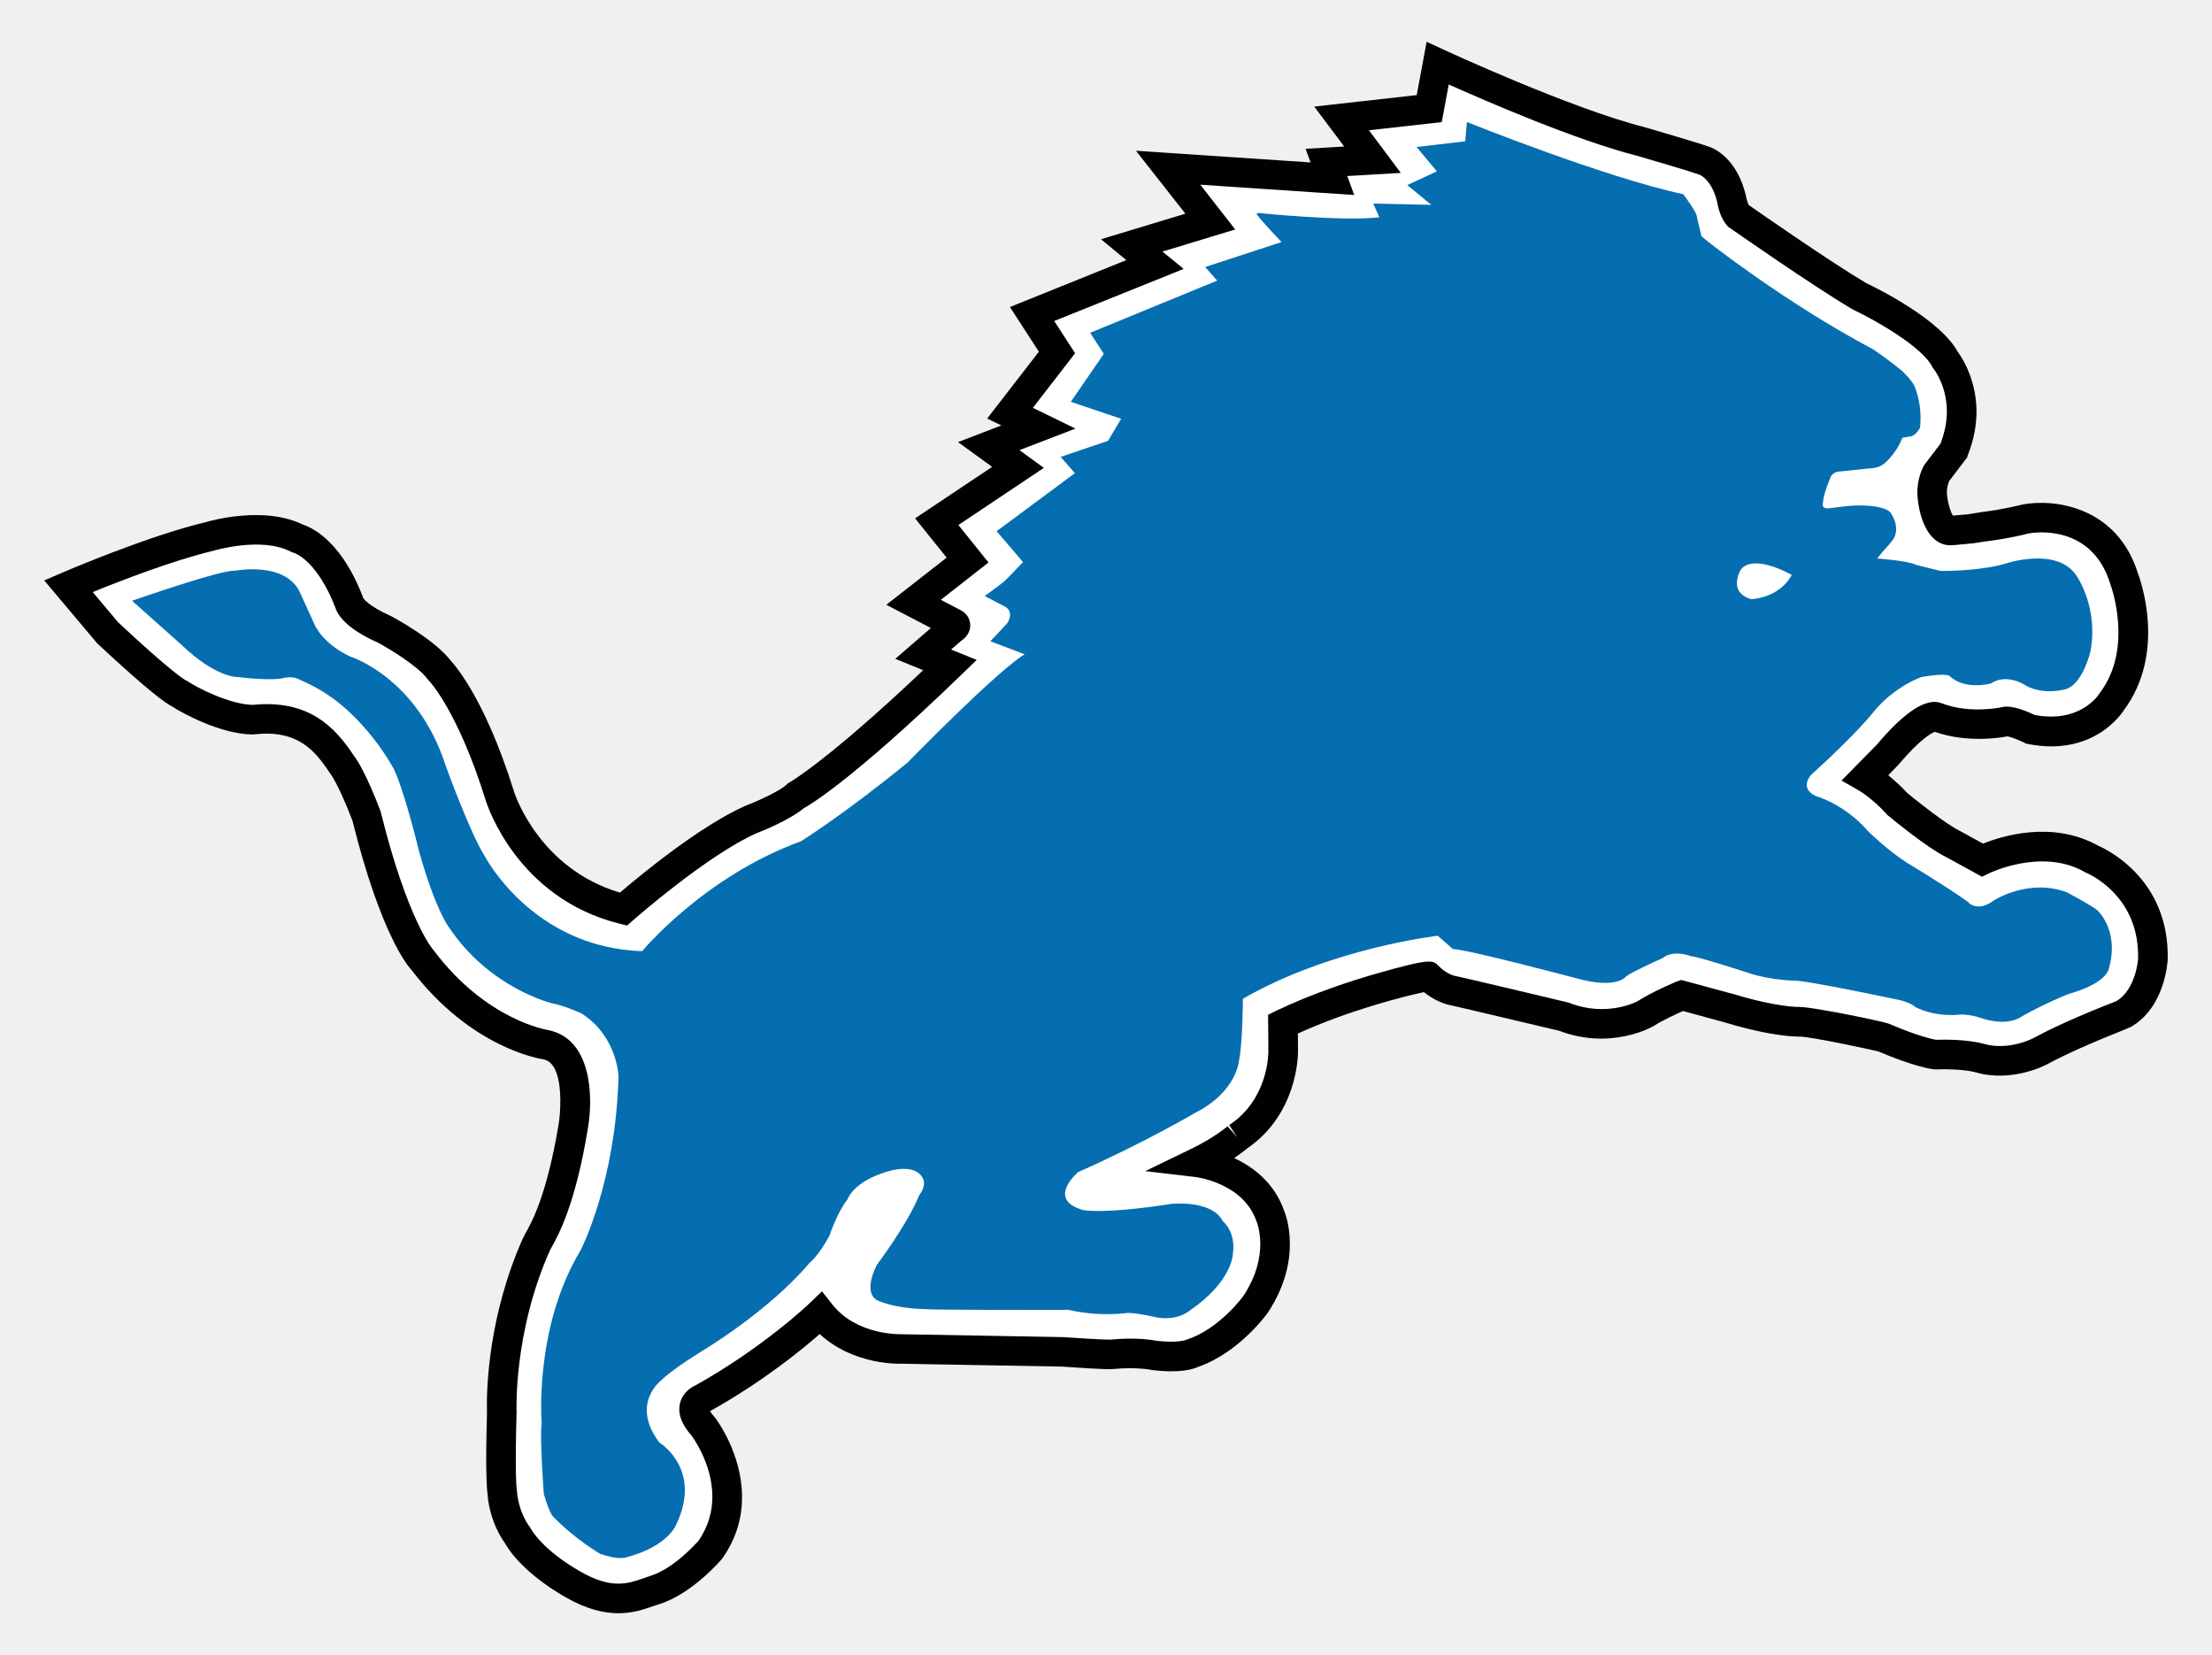
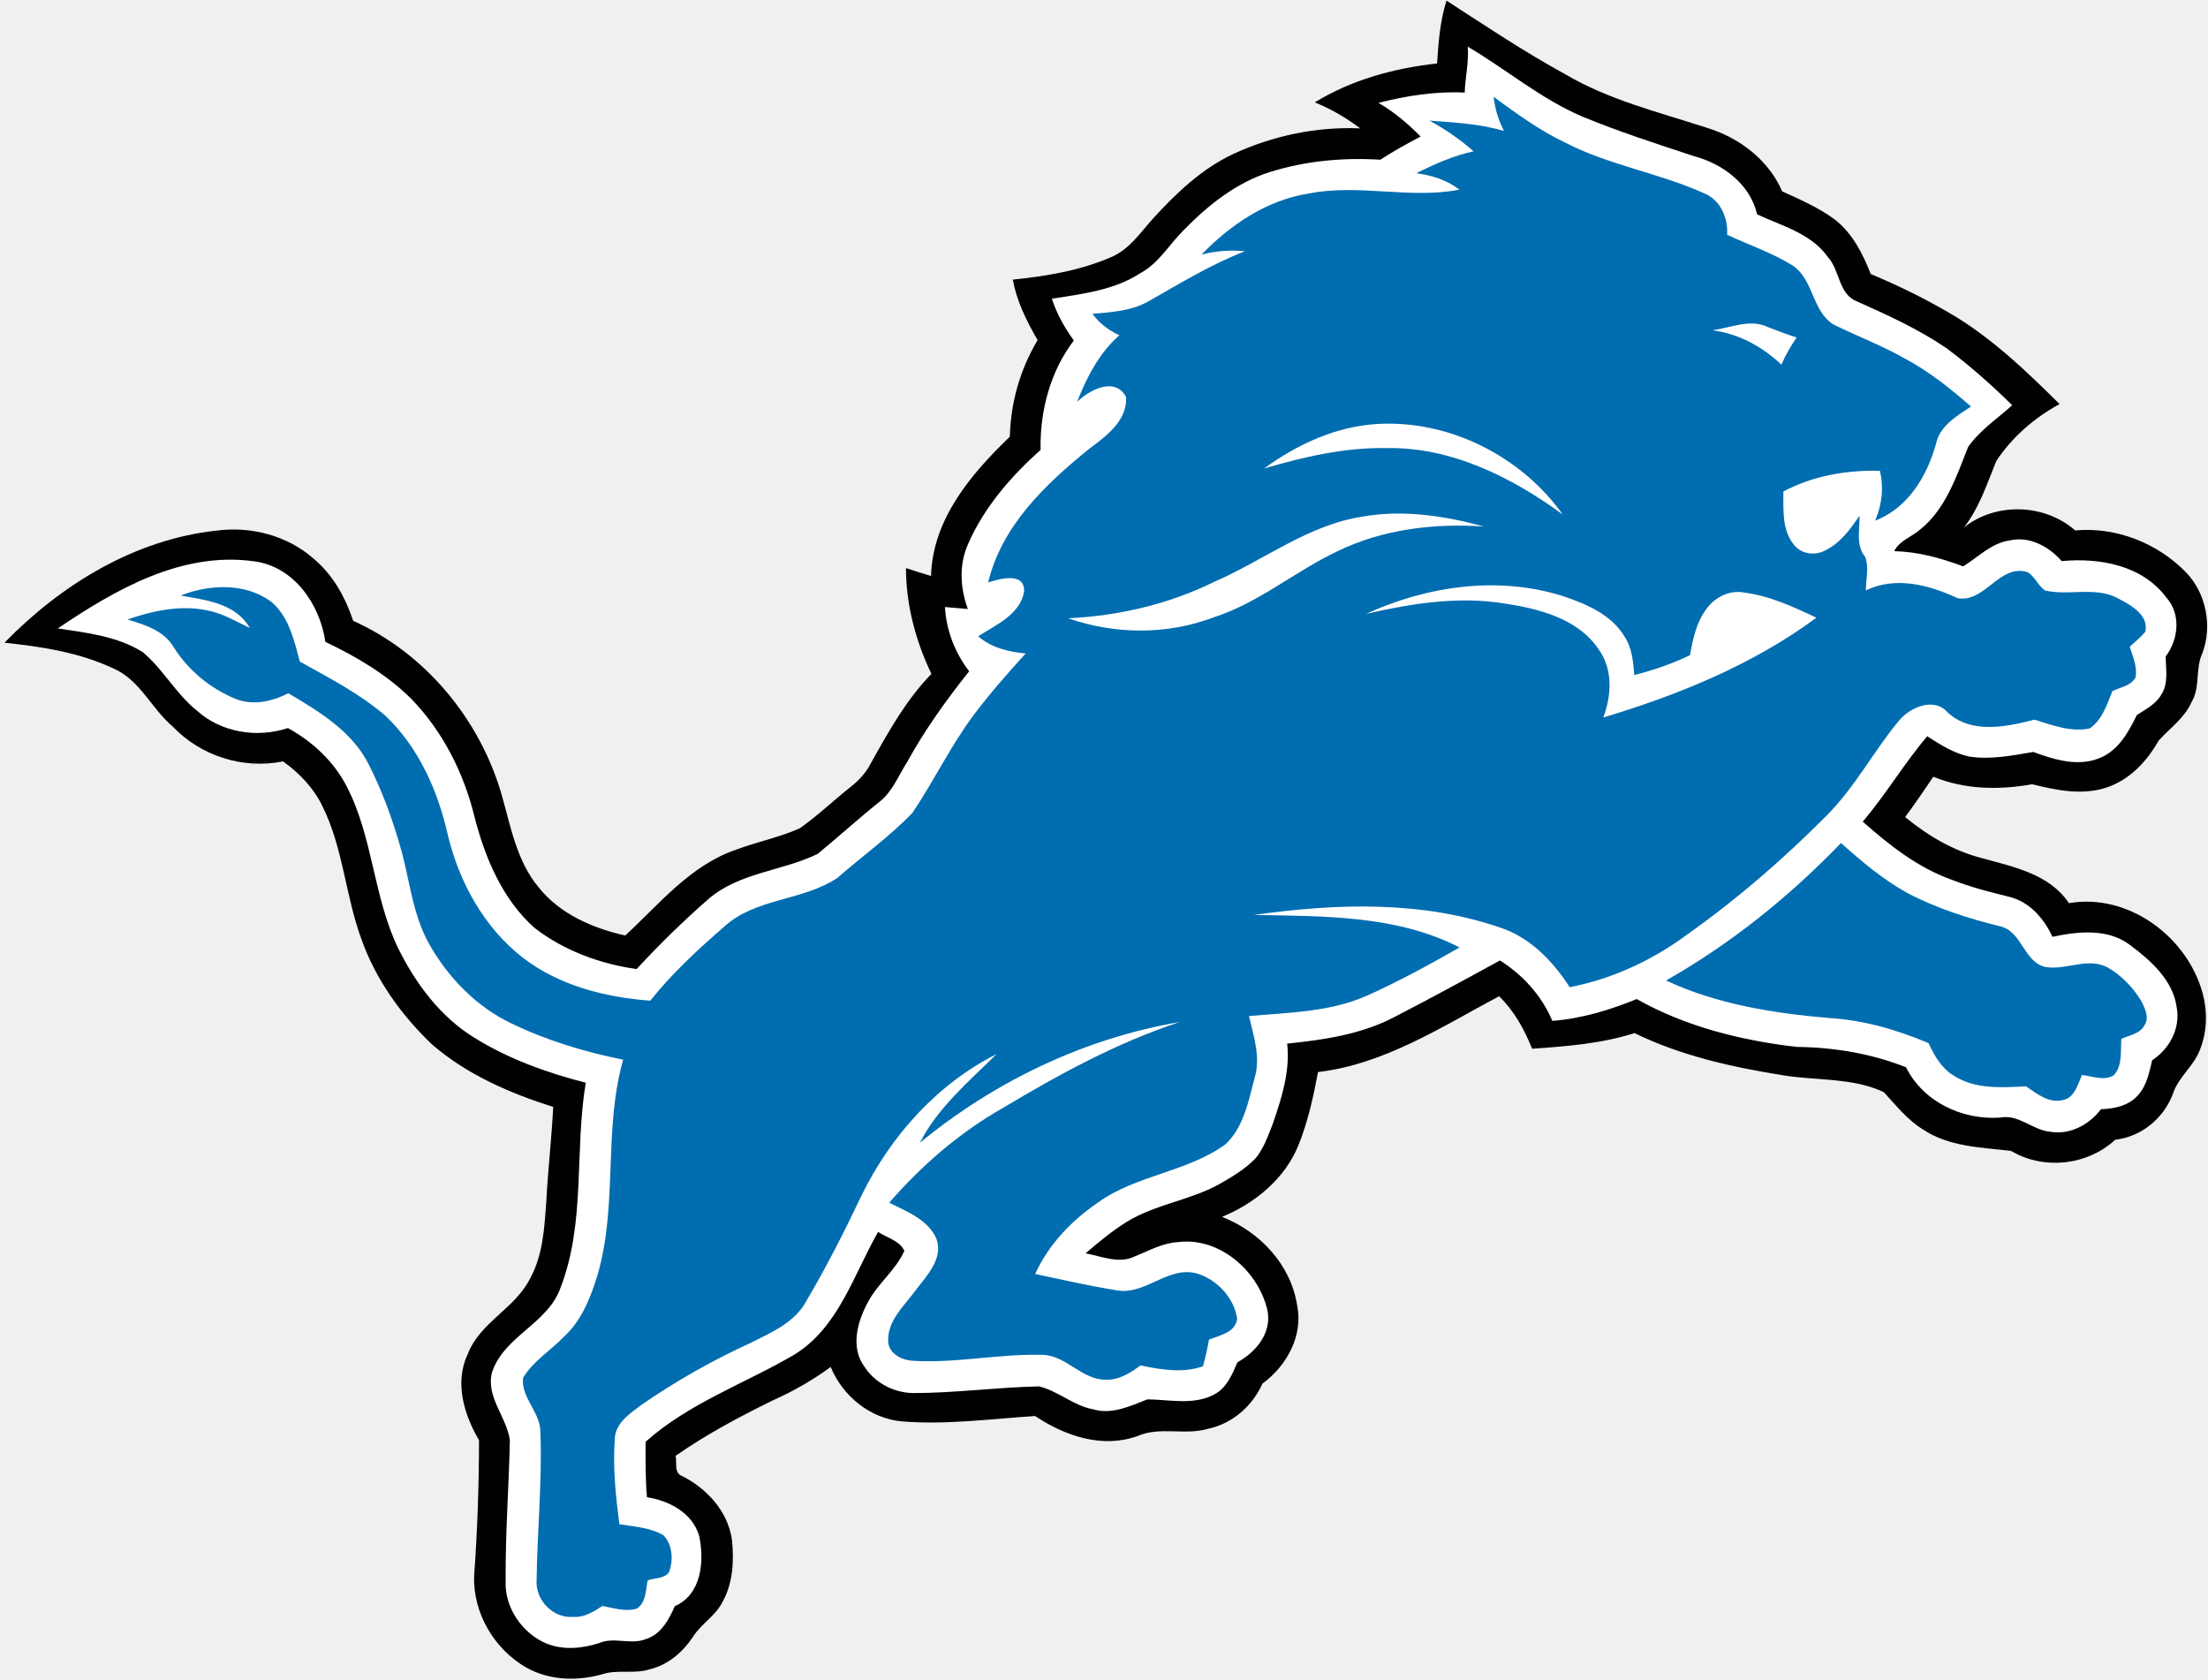
- <svg xmlns="http://www.w3.org/2000/svg" version="1.1" id="Layer_1" x="0px" y="0px" width="250px" height="187px" viewBox="0 0 250 187" style="enable-background:new 0 0 250 187;" xml:space="preserve">
-   <g>
-     <g>
-       <path style="fill:#010101;" d="M160.849,6.833c0,0-0.466,2.497-0.734,3.913c-1.882,0.218-11.582,1.296-11.582,1.296    s2.575,3.432,3.391,4.515c-1.02,0.059-4.37,0.256-4.37,0.256s0.344,0.927,0.571,1.541c-3.857-0.259-19.739-1.322-19.739-1.322    l2.318,2.954c0,0,1.864,2.356,3.269,4.157c-2.546,0.769-9.541,2.89-9.541,2.89s2.736,2.255,2.864,2.356    c-3.438,1.384-13.153,5.302-13.153,5.302s2.502,3.869,3.271,5.048c-1.081,1.404-5.844,7.551-5.844,7.551s1.235,0.604,1.605,0.781    c-0.929,0.353-4.9,1.882-4.9,1.882s3.196,2.319,3.857,2.799c-2.444,1.637-8.708,5.818-8.708,5.818s2.543,3.164,3.566,4.437    c-1.631,1.273-6.817,5.328-6.817,5.328s3.717,1.932,5.034,2.625c-0.953,0.821-4.023,3.481-4.023,3.481s2.951,1.194,3.152,1.285    C93.592,85.914,89.298,88.364,89.258,88.39l-0.198,0.105l-0.166,0.16c-0.749,0.711-3.152,1.824-4.623,2.38    c-5.168,2.278-12.008,7.941-14.205,9.823c-9.042-2.686-11.828-10.974-11.944-11.332c-3.469-11.157-7.14-14.843-7.289-14.988    l0.172,0.189c-1.794-2.397-6.313-4.848-6.823-5.119c-2.587-1.147-3.1-1.998-3.12-2.027c-2.747-7.251-6.639-8.273-7.076-8.373    l0.422,0.154c-4.53-2.345-10.916-0.434-11.187-0.355c-6.575,1.567-15.769,5.523-16.157,5.687L5,65.586l5.934,7.044l0.064,0.076    c5.838,5.436,7.723,6.759,8.471,7.132c1.151,0.751,5.404,3.085,9.048,3.155l0.105-0.006l0.108-0.015    c4.874-0.542,6.822,1.763,8.547,4.37c0.766,0.985,1.949,3.782,2.555,5.384c3.228,12.934,6.295,16.465,6.668,16.862    c6.791,8.891,14.621,10.067,14.954,10.114c1.479,0.314,1.853,2.581,1.876,4.562c0.009,1.143-0.099,2.186-0.184,2.704    c-1.332,8.069-3.07,11.169-3.729,12.334l-0.306,0.583c-3.875,8.669-4.113,16.838-4.082,19.203c0,0.338,0.006,0.489,0.012,0.583    c-0.018,0.548-0.108,3.571-0.087,6.111c0.018,1.259,0.058,2.372,0.151,3.036c0.023,0.466,0.225,3.192,2.121,5.779l-0.14-0.222    c0.163,0.315,1.748,3.199,6.893,6.13c4.795,2.727,7.816,1.684,9.82,0.984l0.667-0.216c3.772-1.177,6.982-4.964,7.123-5.127    l0.043-0.059l0.05-0.063c1.654-2.383,2.214-4.789,2.182-6.992c-0.038-4.807-2.86-8.605-3.032-8.826l-0.047-0.064l-0.049-0.059    c-0.265-0.285-0.402-0.483-0.487-0.635c5.981-3.345,10.365-6.934,12.393-8.716c3.889,3.589,9.13,3.367,9.372,3.355    c-0.114,0.006,18.003,0.326,18.003,0.326c5.145,0.361,5.613,0.298,5.841,0.269c2.595-0.239,4.18,0.093,4.204,0.093l0.07,0.018    l0.081,0.006c3.263,0.408,4.754-0.14,5.197-0.355c4.632-1.603,7.784-5.978,7.912-6.17c1.976-3.019,2.482-5.769,2.459-7.843    c-0.023-2.039-0.536-3.373-0.676-3.705c-1.131-3.141-3.514-4.889-5.617-5.873c0.886-0.605,1.404-1.043,1.451-1.072h-0.012    c5.681-3.868,5.785-10.417,5.773-11.058c0-0.012-0.012-1.066-0.012-1.946c5.896-2.681,12.247-4.259,14.24-4.673    c1.27,1.02,2.505,1.357,2.656,1.398c0.693,0.14,8.018,1.876,12.783,3l-0.228-0.063c5.967,2.307,10.709-0.478,10.756-0.507    c1.037-0.67,2.546-1.352,3.315-1.695c0.908,0.256,4.457,1.212,4.457,1.212l0.355,0.099c5.477,1.643,8.156,1.579,8.437,1.579    c1.398,0.047,8.005,1.468,8.844,1.678c3.659,1.562,5.943,2.051,6.474,2.027c2.907-0.104,4.428,0.304,4.445,0.314    c4.131,1.224,7.971-0.798,8.128-0.885c2.068-1.113,5.022-2.441,8.85-3.956l0.653-0.286c3.833-2.22,4.113-7.306,4.137-7.527    c0.279-9.578-7.633-12.853-7.971-12.987l0.198,0.097c-5.197-2.957-10.977-1.136-13.092-0.28c-0.892-0.489-2.744-1.506-2.744-1.506    c-1.434-0.699-4.632-3.23-5.792-4.186c-0.792-0.859-1.55-1.515-2.179-2.034c0.554-0.571,1.119-1.153,1.119-1.153    c2.569-3.039,3.833-3.639,4.142-3.752c3.653,1.273,7.348,0.676,8.198,0.507c0.314,0.038,1.2,0.37,1.923,0.722l0.187,0.102    l0.227,0.043c7.545,1.489,10.75-3.673,10.878-3.892l-0.099,0.146c4.981-6.592,1.823-15.043,1.689-15.402    c-2.371-7.784-9.631-8.594-13.127-7.903c-2.039,0.51-3.53,0.708-4.632,0.854l-1.567,0.25c-0.012,0-1.631,0.137-1.631,0.14    c-0.239-0.364-0.53-1.27-0.636-2.065c-0.018-0.172-0.04-0.338-0.04-0.495c-0.012-0.784,0.244-1.308,0.279-1.378    c0.303-0.399,2.016-2.645,2.016-2.645l0.023-0.131c0.758-1.882,1.037-3.615,1.025-5.139c-0.047-4.052-2.098-6.636-2.22-6.782    l0.192,0.306c-1.876-3.764-9.322-7.411-10.418-7.93c-4.061-2.4-12.031-7.947-13.289-8.827c-0.094-0.169-0.21-0.496-0.263-0.764    c-0.973-4.649-3.868-5.712-4.207-5.82c-1.322-0.48-7.05-2.141-7.288-2.211c-8.396-2.133-22.56-8.684-22.705-8.757l-1.952-0.9    L160.849,6.833" />
-       <path style="fill:#FFFFFF;" d="M161.723,13.936l1.224-0.14c0,0,0.524-2.782,0.792-4.25c4.242,1.899,14.427,6.315,21.278,8.055    c1.573,0.458,6.024,1.76,7.085,2.147c0.069,0.026,1.444,0.618,2.016,3.28c0.023,0.187,0.279,1.535,1.055,2.436l0.134,0.148    l0.163,0.117c0.385,0.265,9.34,6.531,13.82,9.173l0.064,0.038l0.069,0.038c2.896,1.369,7.895,4.332,8.949,6.447l0.088,0.151    l0.11,0.146c0.076,0.102,1.439,1.865,1.463,4.699c0.012,1.089-0.192,2.342-0.723,3.717c-0.21,0.268-1.766,2.316-1.766,2.316    l-0.122,0.18c-0.082,0.152-0.74,1.367-0.723,3.074c0.006,0.309,0.029,0.624,0.081,0.958c0.304,2.415,1.445,5.022,3.741,4.94    l0.314-0.012l2.272-0.221l1.246-0.192c1.189-0.151,2.797-0.37,4.936-0.909c0.623-0.117,7.137-1.116,9.223,5.727    c0.064,0.181,2.657,7.213-1.188,12.296l-0.047,0.059l-0.052,0.076c-0.082,0.137-2.162,3.301-7.242,2.362    c-2.494-1.183-3.432-0.964-3.74-0.879c-0.023,0.003-3.624,0.79-6.794-0.455c-1.678-0.673-4.172,0.915-7.382,4.74    c0.087-0.096-2.418,2.456-2.418,2.456l-1.521,1.542l1.894,1.083c0.012,0.003,1.579,0.9,3.222,2.727l0.076,0.096l0.116,0.082    c0.437,0.373,4.434,3.641,6.409,4.6c-0.064-0.035,3.402,1.861,3.402,1.861l0.758,0.417l0.78-0.382    c0.059-0.032,5.989-2.896,10.778-0.175l0.094,0.059l0.104,0.037c0.245,0.105,5.82,2.479,5.885,9.256c0,0.169,0,0.332,0,0.507    c0,0-0.233,3.408-2.424,4.736c-0.104,0.047-0.244,0.105-0.244,0.105c-1.48,0.576-5.955,2.336-9.218,4.119    c-0.018,0.012-2.797,1.444-5.599,0.605c-0.216-0.059-2.005-0.548-5.349-0.442c-0.151-0.023-1.854-0.32-5.331-1.818    c-0.548-0.232-8.216-1.829-10.033-1.894c-0.14,0.006-2.528,0.059-7.493-1.444c0.012,0-0.442-0.117-0.442-0.117l-5.512-1.491    l-0.554,0.204c-0.104,0.046-2.668,1.106-4.364,2.196c0.012-0.006-3.391,1.882-7.731,0.192l-0.104-0.047l-0.11-0.018    c-1.224-0.297-11.927-2.843-12.865-3.023c0.053,0.012-0.851-0.228-1.654-1.061c-0.652-0.693-0.88-0.921-7.085,0.851    c-2.89,0.827-7.207,2.237-11.257,4.172l-0.955,0.466c0,0,0.035,4.084,0.029,4.09c0.006,0.332-0.012,5.478-4.428,8.373    c0,0,0.448,0.693,0.908,1.387c-0.542-0.624-1.089-1.247-1.089-1.247c-0.012,0.006-1.562,1.334-4.148,2.569l-5.162,2.5l5.703,0.67    c0.053,0,5.314,0.67,6.823,4.87c0.116,0.274,1.637,3.869-1.41,8.536c0.012-0.006-2.703,3.746-6.362,4.935l-0.059,0.023    l-0.116,0.047c-0.012,0-0.979,0.373-3.355,0.081c-0.467-0.093-2.267-0.401-5.18-0.122c-0.09-0.006-0.845,0.023-5.282-0.285    c-0.055-0.006-0.16-0.012-18.239-0.326c-0.16-0.006-5.104,0.18-7.906-3.392l-1.153-1.456l-1.332,1.287    c-0.046,0.047-5.2,5.005-13.001,9.363l0.306-0.128c-0.728,0.232-1.689,0.914-1.998,2.063c-0.315,1.194,0.154,2.487,1.398,3.845    l-0.107-0.116c0.137,0.175,2.316,3.141,2.348,6.799c0.023,1.614-0.384,3.362-1.556,5.058c-0.384,0.438-2.857,3.182-5.482,3.991    l-0.763,0.268c-1.771,0.606-3.595,1.235-7.079-0.745c-4.271-2.424-5.567-4.743-5.576-4.767L60,172.721l-0.079-0.11    c-1.389-1.888-1.482-4.015-1.488-4.044v-0.087l-0.018-0.082c-0.204-1.468-0.096-6.759-0.035-8.67l0.006-0.069v-0.064    c-0.003-0.093-0.39-9.024,3.781-18.347l0.163-0.304c0.737-1.305,2.695-4.789,4.108-13.418c0.638-3.652,0.419-10.103-4.414-11.122    c-0.187-0.035-7.041-1.107-12.975-8.979l-0.038-0.064l-0.07-0.069c-0.026-0.029-2.867-3.292-5.896-15.498L43.023,91.7    l-0.035-0.093c-0.178-0.472-1.765-4.638-2.989-6.214c-2.191-3.318-5.165-6.38-11.437-5.748c-2.668-0.059-6.363-1.996-7.341-2.654    l-0.082-0.056l-0.195-0.096c-0.049-0.029-1.451-0.787-7.583-6.514c-0.093-0.108-1.608-1.905-2.881-3.423    c3.097-1.262,9.048-3.578,13.622-4.667c0.158-0.044,5.457-1.62,8.76,0.096l0.151,0.073l0.218,0.067    c0.023,0.003,2.631,0.813,4.714,6.301l-0.059-0.166c0.166,0.638,0.976,2.31,4.836,4.008c1.089,0.586,4.463,2.587,5.593,4.108    l0.079,0.096l0.082,0.09c0.038,0.032,3.28,3.411,6.447,13.613c0.143,0.443,3.545,10.982,15.102,13.844l0.851,0.21l0.662-0.583    c0.084-0.07,8.454-7.423,14.003-9.864c0.58-0.216,3.697-1.468,5.316-2.814c0.312-0.16,5.162-2.863,17.68-14.962l1.85-1.786    c0,0-2.75-1.116-2.893-1.174c0.6-0.516,1.27-1.095,1.27-1.095l-0.245,0.178c0.714-0.408,1.142-1.098,1.139-1.821    c-0.003-0.009-0.003-0.009,0-0.021c-0.009-0.67-0.37-1.279-0.979-1.631c-0.038-0.02-1.2-0.626-2.345-1.229    c1.801-1.41,5.387-4.218,5.387-4.218s-2.369-2.948-3.403-4.233c2.118-1.41,9.657-6.456,9.657-6.456s-2.453-1.78-2.756-2.004    c1.372-0.53,6.328-2.436,6.328-2.436s-4.148-2.019-4.81-2.345c1.457-1.896,4.771-6.17,4.771-6.17s-1.535-2.374-2.359-3.639    c2.811-1.13,14.629-5.887,14.629-5.887s-2.359-1.938-2.4-1.958c2.646-0.807,8.228-2.5,8.228-2.5s-2.728-3.496-3.951-5.058    c4.749,0.318,17.397,1.166,17.397,1.166s-0.617-1.704-0.78-2.144c1.451-0.09,6.048-0.355,6.048-0.355s-2.727-3.659-3.601-4.818    C157.621,14.387,161.723,13.936,161.723,13.936" />
-       <path style="fill:#046EB1;" d="M69.903,121.606c0,0-0.128-4.527-4.184-7.097c0,0-1.943-0.903-3.295-1.136    c0,0-7.161-1.702-11.757-8.711c0,0-1.407-1.794-3.277-8.366c0,0-1.623-6.753-2.87-9.387c0,0-3.294-6.313-8.996-9.316    c-0.798-0.428-1.815-0.874-1.815-0.874c-0.594-0.324-1.518-0.146-1.518-0.146c-1.337,0.434-5.334-0.076-5.334-0.076    s-2.432,0.111-6.336-3.632l-5.596-4.985c0,0,10.138-3.545,11.644-3.391c0,0,5.477-1.078,7.253,2.278l1.713,3.767    c0,0,0.856,2.173,4.066,3.656c0,0,7.592,2.357,10.796,12.404c0,0,2.762,7.621,4.39,10.135c0,0,5.354,10.356,17.791,10.741    c0,0,6.977-8.428,17.939-12.41c0,0,4.926-3.071,12.055-8.897c0,0,10.056-10.313,13.234-12.235l-3.875-1.474l1.908-2.03    c0,0,0.831-1.183-0.184-1.844l-2.368-1.235c0,0,1.34-0.944,2.167-1.623c0,0,0.291-0.212,2.167-2.211l-2.983-3.49l8.845-6.558    l-1.608-1.838l5.357-1.815l1.477-2.491c0,0-2.394-0.818-5.683-1.92l3.723-5.416l-1.539-2.38l14.353-5.896l-1.352-1.538    l8.623-2.817c0,0-2.424-2.578-2.727-3.042c0,0-0.163-0.084,0.047-0.253c0,0,9.672,0.994,13.738,0.49l-0.688-1.547l6.561,0.146    l-2.709-2.234l3.338-1.553l-2.295-2.75l5.5-0.644l0.191-2.179c0,0,15.499,6.24,24.442,8.154c0,0,1.071,1.381,1.491,2.295    c0,0,0.314,1.387,0.583,2.476c0,0-0.175-0.169,0.827,0.662c0,0,8.472,6.721,18.527,12.081c0,0,1.434,0.909,3.345,2.488    c0,0,0.932,0.874,1.316,1.582c0,0,0.979,1.926,0.682,4.79c0,0-0.332,0.754-0.955,0.967l-1.049,0.184c0,0-0.507,1.535-1.946,2.832    c-0.711,0.644-1.585,0.606-1.585,0.606l-3.536,0.373c0,0-0.536-0.041-0.962,0.466c0,0-0.902,2.027-0.926,2.989    c0,0-0.292,0.766,0.594,0.714c0,0,2.302-0.321,3.06-0.324c0,0,2.896-0.157,3.909,0.72c0,0,1.153,1.457,0.489,2.89    c0,0-0.157,0.382-1.247,1.527l-0.699,0.845c0,0,3.578,0.259,4.382,0.717l2.773,0.688c0,0,4.078,0.082,7.219-0.784    c0,0,6.065-2.121,8.25,1.465c0,0,2.383,3.504,1.509,8.308c0,0-0.798,3.659-2.727,4.347c0,0-2.721,0.871-4.929-0.58    c0,0-1.946-1.156-3.612-0.043c0,0-2.925,0.824-4.667-0.839c0,0-0.304-0.382-3.188,0.116c0,0-3.059,1.04-5.43,3.962    c0,0-1.736,2.284-7.073,7.129c0,0-1.328,1.442,0.536,2.348c0,0,3.274,0.886,5.919,3.968c0,0,2.203,2.167,4.399,3.569    c0,0,4.143,2.479,6.857,4.39c0,0,1.014,1.335,2.948-0.104c0,0,3.903-2.572,8.297-0.933c0,0,2.616,1.398,3.379,1.981    c0,0,2.628,2.249,1.328,6.706c0,0-0.238,1.603-4.591,2.814c0,0-2.599,1.043-5.186,2.493c0,0-1.34,1.188-4.369,0.297    c0,0-1.398-0.529-2.604-0.483c0,0-2.768,0.373-5.134-0.868c0,0-0.291-0.379-1.607-0.739c0,0-10.942-2.331-12.119-2.226    c0,0-2.604-0.064-4.883-0.799c0,0-5.989-1.957-6.653-1.946c0,0-2.027-0.821-3.274,0.204c0,0-3.438,1.538-4.102,2.045    c0,0-0.99,1.527-5.628,0.233c0,0-12.212-3.245-13.972-3.31l-1.701-1.497c0,0-12.084,1.381-22.024,7.12    c0,0-0.034,5.202-0.442,6.968c0,0-0.216,3.531-4.976,5.932c0,0-5.891,3.461-13.206,6.683c0,0-3.659,3.082,0.542,4.282    c0,0,2.068,0.53,9.995-0.688c0,0,4.574-0.501,5.821,1.958c0,0,1.521,1.177,1.124,3.775c0,0-0.093,3.064-4.894,6.339    c0,0-1.376,1.241-3.939,0.711c0,0-1.73-0.432-3.032-0.466c0,0-3.149,0.489-6.724-0.35c0,0-14.7,0.058-16.64-0.094    c0,0-2.688-0.059-4.71-0.874c0,0-2.08-0.466-0.292-4.113c0,0,3.438-4.533,4.79-7.865c0,0,0.877-1.055,0.402-1.935    c-1.081-2.016-4.746-0.489-4.746-0.489c-3.184,1.118-3.758,2.884-3.758,2.884c-1.157,1.445-2.057,4.143-2.057,4.143    c-1.241,2.284-2.237,3.041-2.237,3.041c-4.699,5.559-12.212,9.998-12.212,9.998s-3.336,2.045-4.504,3.234    c0,0-3.589,2.639-0.265,7.056c0,0,4.903,2.982,1.934,9.234c0,0-0.854,2.482-5.672,3.752c0,0-0.833,0.344-2.945-0.396    c0,0-2.916-1.689-5.416-4.316c0,0-0.516-0.828-0.958-2.506c0,0-0.478-6.467-0.236-7.9c0,0-0.912-10.79,4.417-19.617    C65.644,141.229,69.603,133.544,69.903,121.606" />
-       <path style="fill:#FFFFFF;" d="M202.507,64.965c0,0-4.265-2.479-5.756-0.612c0,0-1.573,2.535,1.165,3.345    C197.916,67.698,201.033,67.646,202.507,64.965" />
-     </g>
-   </g>
+ <svg xmlns="http://www.w3.org/2000/svg" version="1.1" x="0px" y="0px" width="489px" height="372px" viewBox="-0.99 -0.14 489 372" enable-background="new -0.99 -0.14 489 372" xml:space="preserve">
+   <defs>
+ </defs>
+   <path fill="#010101" d="M319.37,0c8.62,5.59,17.18,11.31,26.199,16.25c9.671,5.73,20.69,8.41,31.28,11.85  c7.24,2.17,13.811,7.09,16.86,14.14c4.01,1.83,8.109,3.6,11.67,6.25c3.89,3.03,6.18,7.55,7.939,12.05  c6.601,2.77,13.051,5.94,19.171,9.67c8.42,5.25,15.64,12.17,22.649,19.13c-5.57,3.02-10.51,7.31-14.01,12.6  c-2.061,5.05-3.76,10.36-7.17,14.73c7.09-5.65,17.85-5.28,24.649,0.65c9.12-0.82,18.301,2.83,24.631,9.38  c4.39,4.64,5.76,11.83,3.529,17.79c-1.609,3.44-0.42,7.51-2.39,10.84c-1.561,3.53-4.8,5.771-7.311,8.54  c-2.55,4.58-6.38,8.64-11.439,10.36c-5.42,1.82-11.2,0.64-16.561-0.7c-7.319,1.31-14.939,1.2-21.899-1.67  c-2.01,3.03-4.08,6.01-6.23,8.94c5.011,4.11,10.71,7.5,17.04,9.1c6.99,1.95,14.9,3.479,19.24,9.96c13.17-2.26,26.17,7.41,29.6,19.93  c1.101,4.061,1.011,8.49-0.55,12.42c-1.319,3.71-4.819,6.091-6.02,9.87c-2.07,5.45-6.96,9.49-12.79,10.181  c-6.16,5.699-15.86,6.75-23.07,2.46c-6.59-0.771-13.729-0.891-19.47-4.73c-3.49-2.11-5.99-5.36-8.72-8.29  c-6.99-3.26-14.921-2.5-22.36-3.729c-11.25-1.801-22.55-4.311-32.84-9.33c-7.33,2.34-15.05,2.92-22.67,3.46  c-1.721-4.28-3.98-8.391-7.32-11.63c-12.77,6.81-25.41,15.06-40.1,16.79c-1.03,5.479-2.23,10.979-4.32,16.17  c-3,7.449-9.64,12.899-16.93,15.899c8.35,3.28,15.229,10.561,16.63,19.601c1.39,6.72-2.351,13.439-7.69,17.33  c-2.2,4.949-6.67,8.869-12.02,9.989c-5.12,1.54-10.65-0.569-15.62,1.61c-7.81,2.83-16.12-0.02-22.71-4.43  c-9.79,0.64-19.61,1.979-29.42,1.199c-7.11-0.63-13.15-5.56-15.85-12.06c-4.02,2.95-8.37,5.43-12.92,7.45  c-7.38,3.63-14.67,7.52-21.43,12.229c0.38,1.45-0.42,3.73,1.36,4.431c5.55,2.76,10.23,7.859,11.13,14.16  c0.49,4.72,0.22,9.77-2.21,13.979c-1.57,2.96-4.64,4.68-6.41,7.49c-2.25,3.38-5.53,6.25-9.55,7.2c-3.41,1.119-7.07,0-10.47,1.08  c-5.57,1.609-11.82,1.43-16.95-1.48c-7.08-4.08-11.83-12.11-11.51-20.34c0.73-9.97,1.06-20,1.08-29.98  c-3.34-5.699-5.5-12.819-2.47-19.13c2.72-7.02,10.46-10.03,13.75-16.63c2.92-5.24,3.2-11.38,3.63-17.22  c0.36-6.95,1.17-13.87,1.52-20.82c-9.61-3.04-19.12-7.17-26.81-13.82c-6.81-6.479-12.48-14.369-15.64-23.27  c-3.55-9.59-4.04-20.13-8.59-29.37c-1.94-4.1-5.13-7.44-8.79-10.06c-8.86,1.8-18.25-1.21-24.46-7.74  c-4.71-3.98-7.27-10.37-13.18-12.87c-7.52-3.53-15.86-4.81-24.06-5.67c12.56-12.89,28.89-22.9,47.06-24.84  c7.56-0.97,15.56,1.1,21.33,6.16c4.31,3.56,7.1,8.58,8.84,13.83c15.99,7.18,28.08,21.81,32.9,38.57c2.01,7.06,3.34,14.7,8.21,20.49  c4.71,5.89,11.96,9.02,19.15,10.63c7.6-7.04,14.53-15.67,24.69-19.06c4.6-1.73,9.5-2.67,13.99-4.71c3.93-2.77,7.42-6.11,11.18-9.1  c1.87-1.45,3.5-3.21,4.56-5.34c3.88-6.95,7.79-13.98,13.38-19.73c-3.49-7.3-5.63-15.3-5.63-23.43c1.84,0.61,3.69,1.2,5.55,1.75  c0.33-12.57,8.86-22.58,17.45-30.85c0.17-7.51,2.28-14.92,6.15-21.37c-2.41-4.2-4.64-8.59-5.48-13.41  c7.4-0.76,14.86-1.99,21.72-4.96c4.03-1.68,6.52-5.44,9.32-8.57c5.14-5.62,10.79-11.02,17.77-14.29c8.75-4.05,18.47-6.09,28.12-5.67  c-3.1-2.33-6.47-4.31-10.07-5.76c8.17-5,17.61-7.59,27.08-8.61C317.59,9.24,317.92,4.5,319.37,0L319.37,0z" />
+   <path fill="#FFFFFF" d="M324.069,10.2c8.5,4.99,16.15,11.53,25.29,15.44c8.11,3.36,16.471,6.05,24.811,8.8  c6.39,1.7,12.43,6.18,13.99,12.89c5.51,2.59,12.01,4.23,15.689,9.49c2.67,2.93,2.3,8.16,6.4,9.78c6.8,3.03,13.609,6.13,19.79,10.33  c5.17,3.85,10.01,8.14,14.609,12.67c-3.319,2.98-7.159,5.53-9.75,9.22c-2.6,6.52-4.93,13.7-10.609,18.28  c-1.88,1.65-4.601,2.45-5.771,4.81c5.28,0.13,10.351,1.53,15.271,3.37c3.34-2.05,6.22-5.16,10.29-5.74  c4.39-1.02,8.689,1.34,11.529,4.57c8.37-0.78,17.83,0.9,23.16,8.05c3.311,3.68,2.721,9.3-0.13,13.07  c0.021,2.77,0.65,5.85-0.899,8.34c-1.2,2.19-3.49,3.33-5.49,4.64c-1.86,3.81-4.141,7.94-8.32,9.55c-4.78,1.94-10.01,0.31-14.61-1.38  c-4.67,0.8-9.439,1.74-14.18,1.02c-3.43-0.71-6.41-2.64-9.31-4.5c-5.12,6.03-9.15,12.89-14.29,18.91  c5.89,5.19,12.189,10.189,19.67,12.85c4.21,1.67,8.609,2.76,12.99,3.851c4.409,1.159,7.5,4.819,9.369,8.8  c5.671-1.19,12.2-1.92,17.15,1.8c4.61,3.44,9.54,7.78,10.36,13.82c0.87,4.67-1.59,9.18-5.44,11.729c-0.64,2.7-1.18,5.59-3.12,7.72  c-2.04,2.341-5.24,3.03-8.21,3.11c-2.59,3.45-6.93,5.771-11.3,4.98c-3.93-0.38-6.92-3.931-11.04-3.12  c-8.38,0.58-17.01-3.471-20.84-11.141c-7.68-3.05-15.93-4.42-24.17-4.51c-12.28-1.41-24.65-4.49-35.47-10.6  c-5.98,2.439-12.221,4.34-18.69,4.83c-2.33-5.57-6.521-10.17-11.6-13.38c-7.9,4.329-15.801,8.63-23.801,12.75  c-7.22,3.68-15.359,4.84-23.319,5.67c0.68,6.04-1.19,11.96-3.13,17.6c-1.08,2.74-2.04,5.64-3.971,7.91  c-2.239,2.27-4.989,3.93-7.729,5.49c-6.521,3.68-14.24,4.52-20.641,8.43c-3.28,2.04-6.26,4.49-9.169,7.01  c3.55,0.65,7.41,2.41,10.919,0.67c3.11-1.26,6.15-2.979,9.58-3.16c9.17-1.149,17.69,6.381,19.74,14.96  c1.12,5.051-2.47,9.391-6.63,11.66c-1.15,2.721-2.4,5.74-5.2,7.16c-4.56,2.38-9.84,1.101-14.71,1.04  c-3.79,1.49-7.87,3.43-12.02,2.21c-4.38-0.78-7.78-4.1-12.03-5.08c-9.34,0.2-18.65,1.5-28,1.48c-4.23-0.12-8.35-2.28-10.65-5.87  c-3.16-4.271-1.51-10.08,0.83-14.33c2.17-4.11,6.17-7.05,8.02-11.3c-1.07-2.29-3.84-2.87-5.81-4.181  c-5.41,9.45-8.74,21.141-18.53,27.16c-10.97,6.431-23.32,10.71-32.95,19.3c-0.02,4.091-0.06,8.19,0.29,12.28  c4.94,0.79,10.03,3.431,11.56,8.55c1.21,5.54,0.55,13.03-5.39,15.58c-1.29,3-3.08,6.261-6.42,7.301  c-3.35,1.329-7.01-0.561-10.32,0.869c-3.75,1.221-7.94,1.61-11.67,0.12c-5.41-2.29-9.35-8.01-9.05-13.95  c-0.09-10.369,0.72-20.72,0.93-31.079c-0.67-5.15-5.34-9.521-3.96-15.011c2.64-8.06,12.32-10.76,15.15-18.68  c5.65-14.53,3.09-30.39,5.62-45.48c-8.58-2.199-17.05-5.239-24.61-9.93c-7.6-4.64-13.09-12.06-16.98-19.93  c-5.44-11.34-5.53-24.45-11.3-35.65c-2.85-5.6-7.6-10.03-13.07-13.03c-6.82,2.26-14.79,1-20.18-3.88  c-4.63-3.71-7.45-9.15-11.98-12.94c-5.6-3.52-12.39-4.28-18.8-5.25c12.73-8.6,27.39-17.06,43.37-14.87  c8.87,1.08,14.69,9.51,15.88,17.85c6.91,3.3,13.63,7.24,19.08,12.67c6.97,7.21,11.62,16.45,13.97,26.15  c2.33,9.05,6.18,18.23,13.31,24.55c6.5,5.021,14.47,7.931,22.56,9.09c5.06-5.449,10.38-10.67,15.98-15.56  c6.83-5.85,16.31-6.14,24.12-9.94c4.58-3.75,8.96-7.75,13.58-11.45c2.94-2.21,4.25-5.77,6.18-8.78c3.93-7.17,8.7-13.82,13.8-20.21  c-3.15-4.11-5.06-9.05-5.36-14.23c1.69,0.15,3.38,0.3,5.08,0.44c-1.72-4.62-2.01-9.88,0.06-14.44c3.55-8.12,9.5-14.95,16.04-20.81  c-0.16-8.6,2.11-17.31,7.36-24.22c-2.05-2.83-3.78-5.9-4.86-9.24c6.72-1.08,13.79-1.87,19.62-5.69c4.05-2.17,6.33-6.28,9.49-9.42  c5.399-5.55,11.689-10.6,19.17-12.95c7.89-2.48,16.24-3.24,24.47-2.73c2.87-1.87,5.87-3.54,8.91-5.13c-2.8-2.85-5.87-5.45-9.33-7.46  c6.24-1.59,12.65-2.59,19.1-2.28C323.51,16.96,324.34,13.59,324.069,10.2L324.069,10.2z" />
+   <path fill="#006DB0" d="M329.79,21.3c5.01,3.64,10.029,7.35,15.649,10.03c9.761,5.1,20.83,6.78,30.83,11.271  c3.73,1.44,5.471,5.45,5.25,9.25c4.87,2.28,10.04,4.01,14.61,6.87c4.56,3.17,4.189,10.01,8.91,12.98c5.17,2.58,10.63,4.6,15.67,7.47  c5.41,2.85,10.22,6.7,14.81,10.71c-3.18,2.15-6.95,4.27-7.779,8.38c-2,7.12-6.221,14.14-13.45,16.89c1.51-3.49,1.95-7.31,1.05-11.03  c-7.36-0.18-14.83,1.08-21.37,4.58c0.021,3.99-0.36,8.52,2.35,11.81c1.54,1.98,4.471,2.45,6.671,1.35c3.47-1.57,5.77-4.75,7.84-7.8  c0.08,3.04-0.88,6.56,1.27,9.14c0.87,2.35,0.15,4.96,0.13,7.41c6.61-3.22,14.021-1.21,20.32,1.71c6.04,1.12,9.29-7.7,15.51-5.76  c1.641,1,2.32,3.01,3.891,4.07c5.42,1.24,11.369-1.03,16.409,1.88c2.7,1.42,6.601,3.64,5.761,7.26c-1.021,1.23-2.271,2.23-3.44,3.29  c0.67,2.21,1.73,4.46,1.27,6.83c-1.02,1.86-3.35,2.16-5.1,2.99c-1.22,2.98-2.229,6.34-5,8.27c-4.18,0.91-8.32-0.7-12.25-1.93  c-6.26,1.61-14.03,3.26-19.29-1.63c-2.97-3.39-8.229-1.13-10.689,1.79c-5.65,6.78-9.78,14.78-16.051,21.06  c-9.479,9.55-19.689,18.41-30.67,26.2c-7.779,5.79-16.72,9.989-26.26,11.83c-3.66-5.7-8.67-10.94-15.24-13.15  c-17.56-6.08-36.529-5.41-54.68-2.85c15.33,0.29,31.54,0,45.54,7.199c-6.74,3.83-13.55,7.58-20.63,10.73  c-8.19,3.59-17.271,3.69-26.021,4.46c1.061,4.49,2.641,9.17,1.24,13.78c-1.359,5.1-2.42,10.859-6.43,14.62  c-8.47,6.159-19.65,6.75-28.17,12.84c-5.89,4.02-11.021,9.33-13.98,15.88c5.87,1.25,11.73,2.58,17.65,3.55  c6.51,1.46,11.57-5.36,18.06-3.7c4.5,1.311,8.34,5.38,9.021,10.07c-0.391,3.08-3.88,3.65-6.24,4.62c-0.35,1.99-0.8,3.96-1.33,5.899  c-4.52,1.58-9.29,0.75-13.84-0.189c-2.23,1.66-4.74,3.26-7.64,3.16c-5.27,0.08-8.68-5.24-13.86-5.5c-9.69-0.3-19.32,1.92-29.01,1.3  c-2.4-0.14-5.25-1.58-5.37-4.271c-0.21-4.609,3.56-7.869,6.05-11.29c2.44-3.25,6.19-6.949,4.66-11.399  c-1.87-4.311-6.58-6.061-10.48-8.04c7.24-8.33,15.72-15.64,25.35-21.08c12.39-7.41,25.18-14.38,38.94-18.91  c-21.08,3.58-41.01,13.17-57.5,26.72c4-7.81,10.83-13.56,16.97-19.619c-13.16,6.619-23.44,18.119-29.87,31.25  c-3.81,8.05-7.87,16-12.39,23.67c-2.57,4.59-7.64,6.729-12.12,8.979c-8.46,3.88-16.6,8.47-24.26,13.76  c-2.57,1.94-5.87,4.08-5.91,7.7c-0.43,6.25,0.23,12.55,1.03,18.75c3.3,0.5,6.8,0.71,9.75,2.42c2.05,2.12,2.23,5.55,1.24,8.21  c-1.08,1.44-3.16,1.24-4.72,1.78c-0.46,2.17-0.32,4.91-2.42,6.271c-2.53,0.729-5.11-0.12-7.6-0.591c-1.95,1.24-4.03,2.62-6.46,2.41  c-4.45,0.391-8.44-3.72-8.12-8.13c0.14-11,1.27-21.99,0.83-32.99c-0.08-4.3-4.33-7.46-3.83-11.8c2.23-3.75,6.12-6.05,9.09-9.149  c3.91-3.61,5.91-8.721,7.42-13.7c4.51-15.511,1.24-32.101,5.66-47.62c-8.5-1.69-16.86-4.23-24.67-7.99  c-7.84-3.71-14.14-10.22-18.35-17.72c-3.77-6.75-4.28-14.601-6.47-21.89c-1.76-6.09-3.97-12.081-6.84-17.73  c-3.66-7.37-11-11.78-17.83-15.81c-3.58,1.82-7.83,2.8-11.69,1.24c-5.55-2.29-10.39-6.24-13.62-11.32  c-2.14-3.76-6.44-5.09-10.32-6.26c5.7-1.96,11.85-3.28,17.84-1.98c3.32,0.66,6.24,2.44,9.26,3.86c-3.15-5.49-9.71-6.18-15.32-7.18  c6.37-2.5,14.18-2.86,19.95,1.28c4.01,3.26,5.18,8.59,6.45,13.35c6.55,3.64,13.31,7.12,19.01,12.04  c7.31,6.96,11.56,16.56,13.75,26.29c2.53,10.55,8.05,20.601,16.72,27.311c8.02,6.13,18.21,8.72,28.14,9.439  c4.8-6.03,10.49-11.28,16.3-16.33c6.96-6.43,17.47-5.729,25.13-10.85c5.51-4.83,11.54-9.12,16.62-14.41  c4.74-7.01,8.41-14.73,13.48-21.55c3.59-4.8,7.57-9.3,11.6-13.74c-3.78-0.36-7.59-1.25-10.52-3.81c3.91-2.51,9.33-4.83,10.18-9.93  c0.11-4.37-5.35-2.82-7.96-1.99c2.98-12.58,12.78-21.85,22.47-29.67c3.72-2.77,8.31-6.15,8.081-11.33  c-2.33-4.68-8.181-1.67-10.88,1.05c2.15-5.47,4.89-10.86,9.39-14.79c-2.37-1.07-4.44-2.65-5.98-4.75c4.33-0.36,8.87-0.64,12.7-2.93  c6.89-3.91,13.67-8.06,21.09-10.92c-3.229-0.33-6.479-0.09-9.63,0.74c6.41-6.62,14.46-12.07,23.71-13.52  c11.07-2.22,22.37,1.27,33.4-0.86c-2.76-2.17-6.12-3.18-9.54-3.64c4.06-2.03,8.229-3.89,12.689-4.86c-3-2.62-6.27-4.9-9.77-6.79  c5.54,0.41,11.13,0.71,16.49,2.28C330.85,26.49,330.109,23.93,329.79,21.3L329.79,21.3z" />
+   <path fill="#FFFFFF" d="M378.25,73c4.06-0.55,8.38-2.63,12.35-0.68c2.08,0.81,4.18,1.59,6.3,2.28c-1.29,1.91-2.47,3.89-3.359,6.01  C389.279,76.61,384.1,73.75,378.25,73L378.25,73z" />
+   <path fill="#FFFFFF" d="M278.97,103.6c7.34-5.34,15.88-9.31,25.05-9.85c15.92-0.94,31.86,7.11,41.08,20.04  c-11.32-8.28-24.76-15-39.1-14.7C296.79,98.92,287.75,101.04,278.97,103.6L278.97,103.6z" />
+   <path fill="#FFFFFF" d="M267.88,128.72c11.02-4.76,20.85-12.67,32.99-14.47c8.96-1.58,18.08-0.15,26.77,2.2  c-11.1-0.75-22.45,0.6-32.53,5.53c-9.34,4.44-17.39,11.4-27.34,14.6c-10.3,3.9-21.84,3.81-32.21,0.19  C246.74,136.25,257.819,133.67,267.88,128.72L267.88,128.72z" />
+   <path fill="#FFFFFF" d="M301.55,135.8c13.47-6.16,29.13-8.46,43.46-3.98c5.28,1.75,10.96,4.15,13.89,9.18  c1.591,2.49,1.811,5.49,2.051,8.35c4.239-1.09,8.399-2.49,12.34-4.41c0.64-3.53,1.37-7.19,3.569-10.12  c1.78-2.6,5.051-4.32,8.23-3.77c5.72,0.7,11.03,3.15,16.189,5.6c-14.069,10.41-30.529,17.08-47.199,22.1  c1.85-4.86,2.17-10.61-0.971-15.03c-4.649-6.98-13.479-9.12-21.279-10.28C321.68,131.88,311.45,133.53,301.55,135.8L301.55,135.8z" />
+   <path fill="#006DB0" d="M367.979,216.99c14.37-8.149,27.3-18.57,38.75-30.44c4.55,4.05,9.25,8.041,14.601,11.01  c6.479,3.42,13.51,5.68,20.609,7.42c4.94,1.08,5.181,7.97,10.17,9.04c4.53,0.7,9.301-2.23,13.641,0.06c3.1,1.761,5.66,4.44,7.5,7.48  c0.76,1.56,1.81,3.55,0.75,5.229c-0.931,2.011-3.38,2.29-5.181,3.13c-0.21,2.71,0.311,5.9-1.699,8.08  c-2.15,1.301-4.74,0.16-7.03-0.08c-0.93,2.091-1.6,5.021-4.22,5.551c-3.11,0.779-5.79-1.431-8.181-3.051  c-5.34,0.28-11.21,0.7-15.92-2.319c-2.729-1.61-4.359-4.42-5.63-7.23c-6.99-2.97-14.37-5.1-21.979-5.569  C391.8,224.25,379.3,222.28,367.979,216.99L367.979,216.99z" />
</svg>
